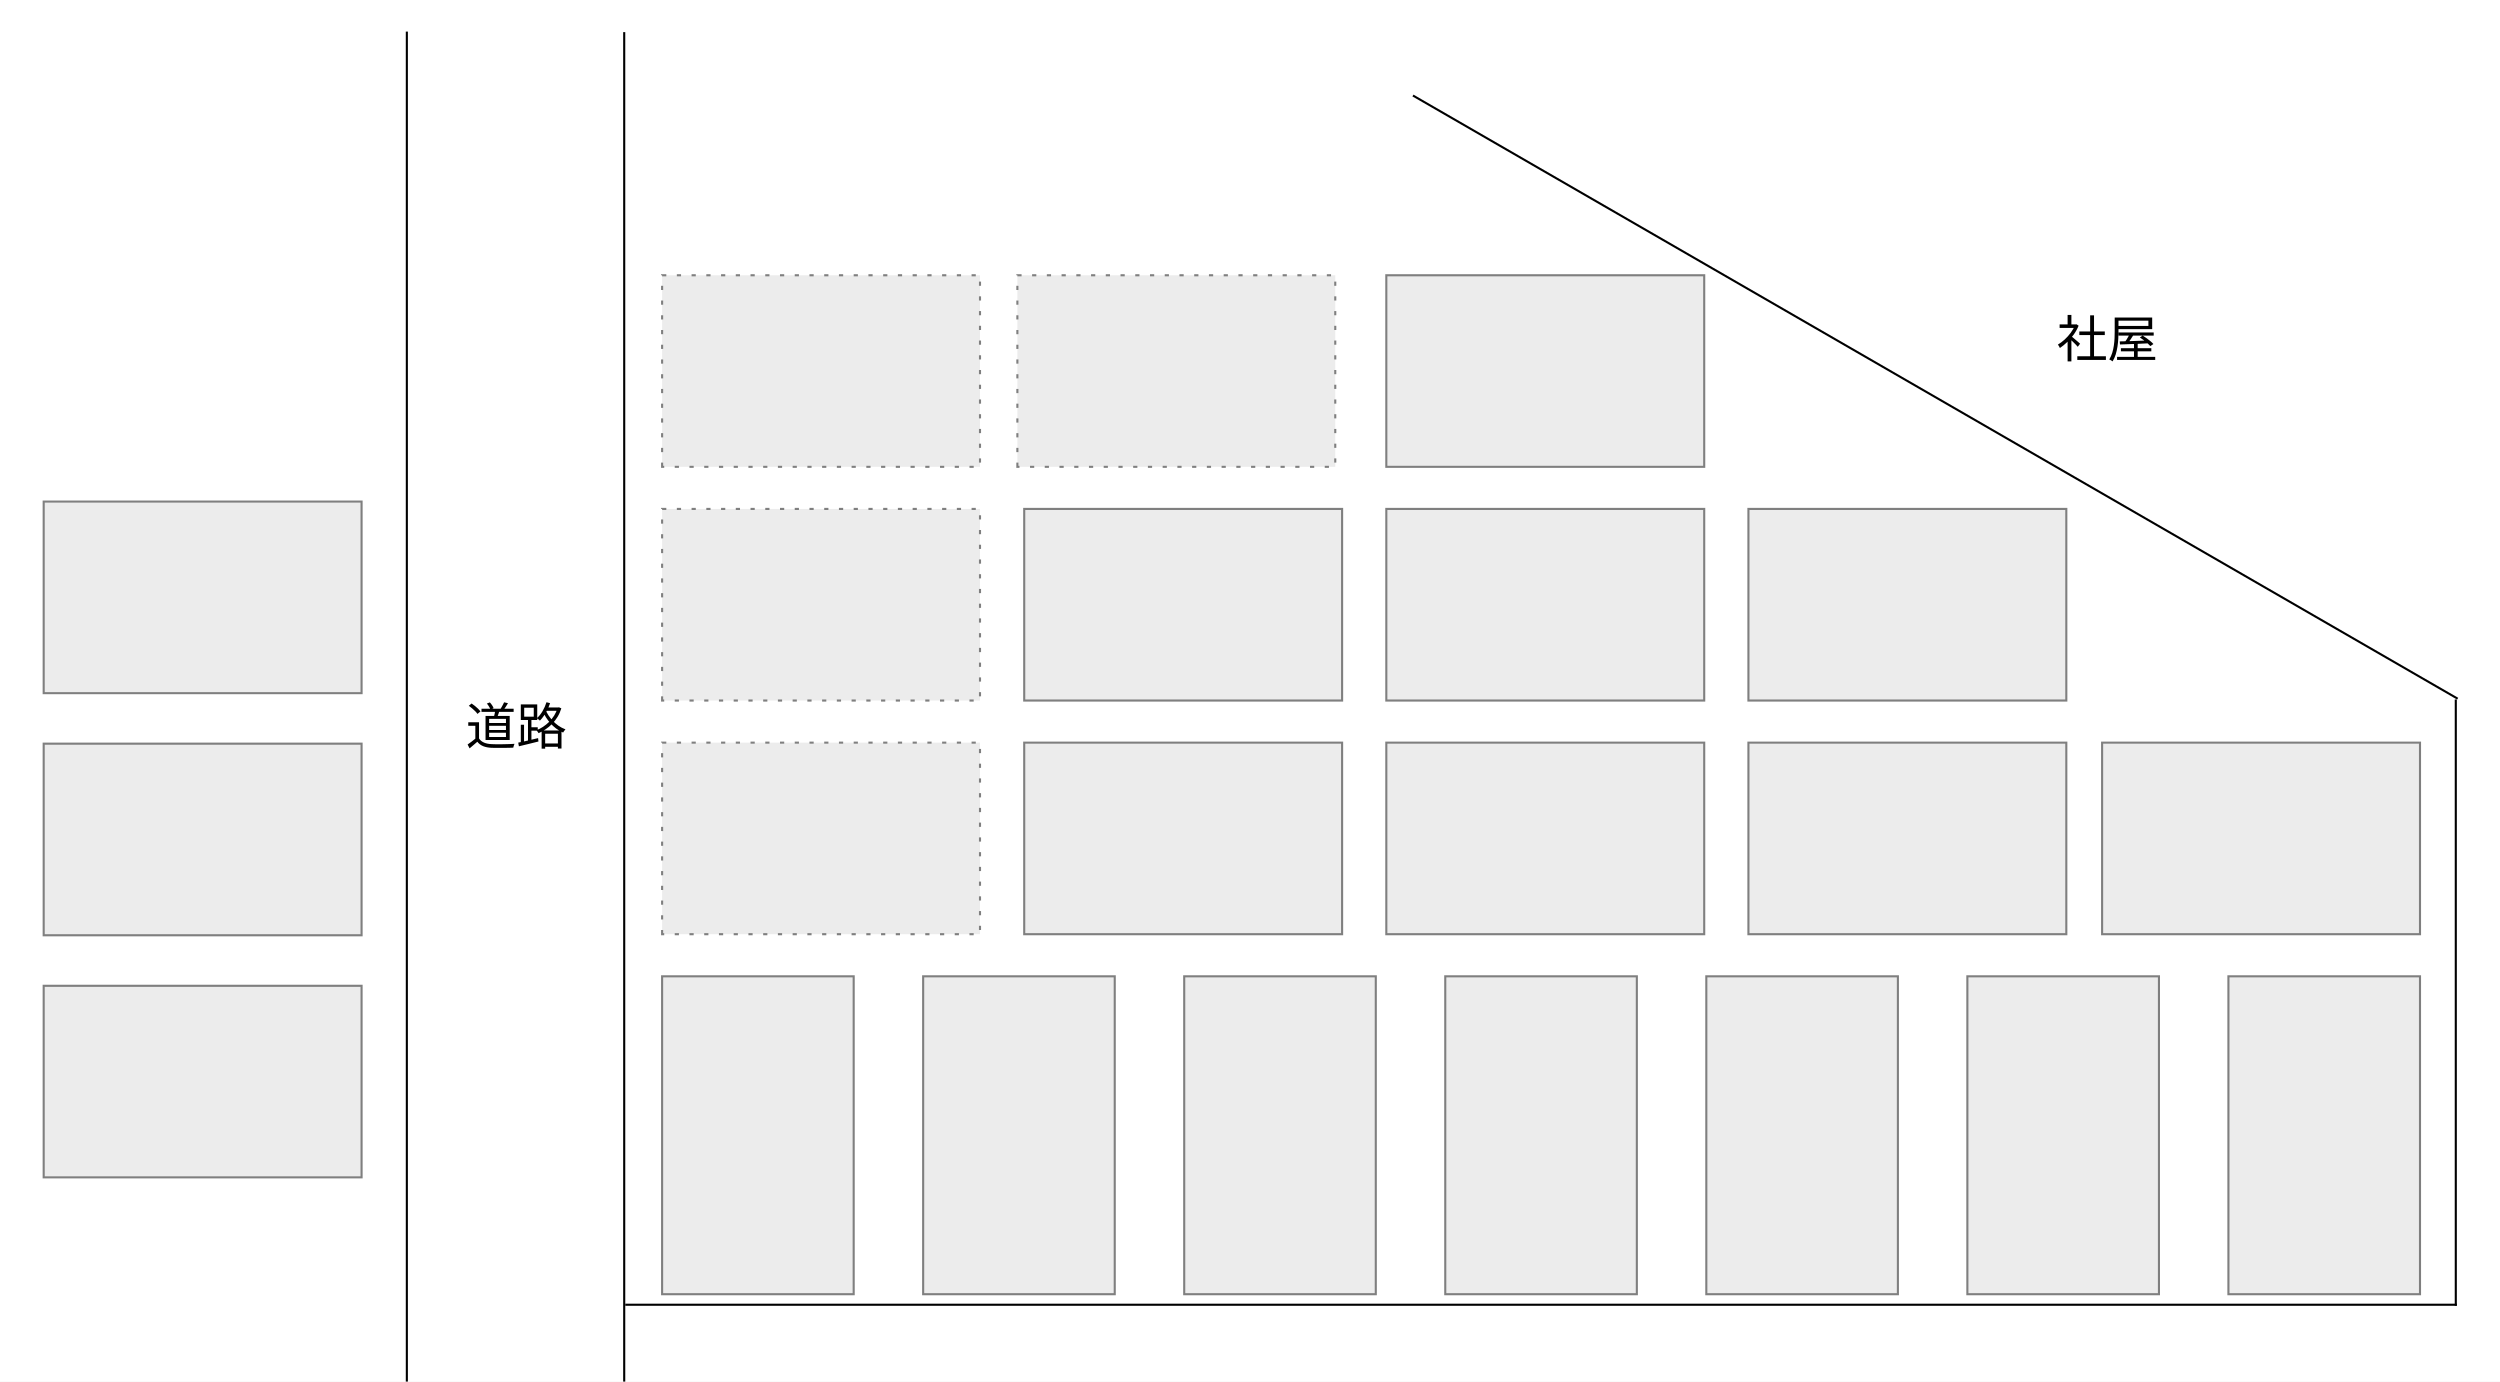
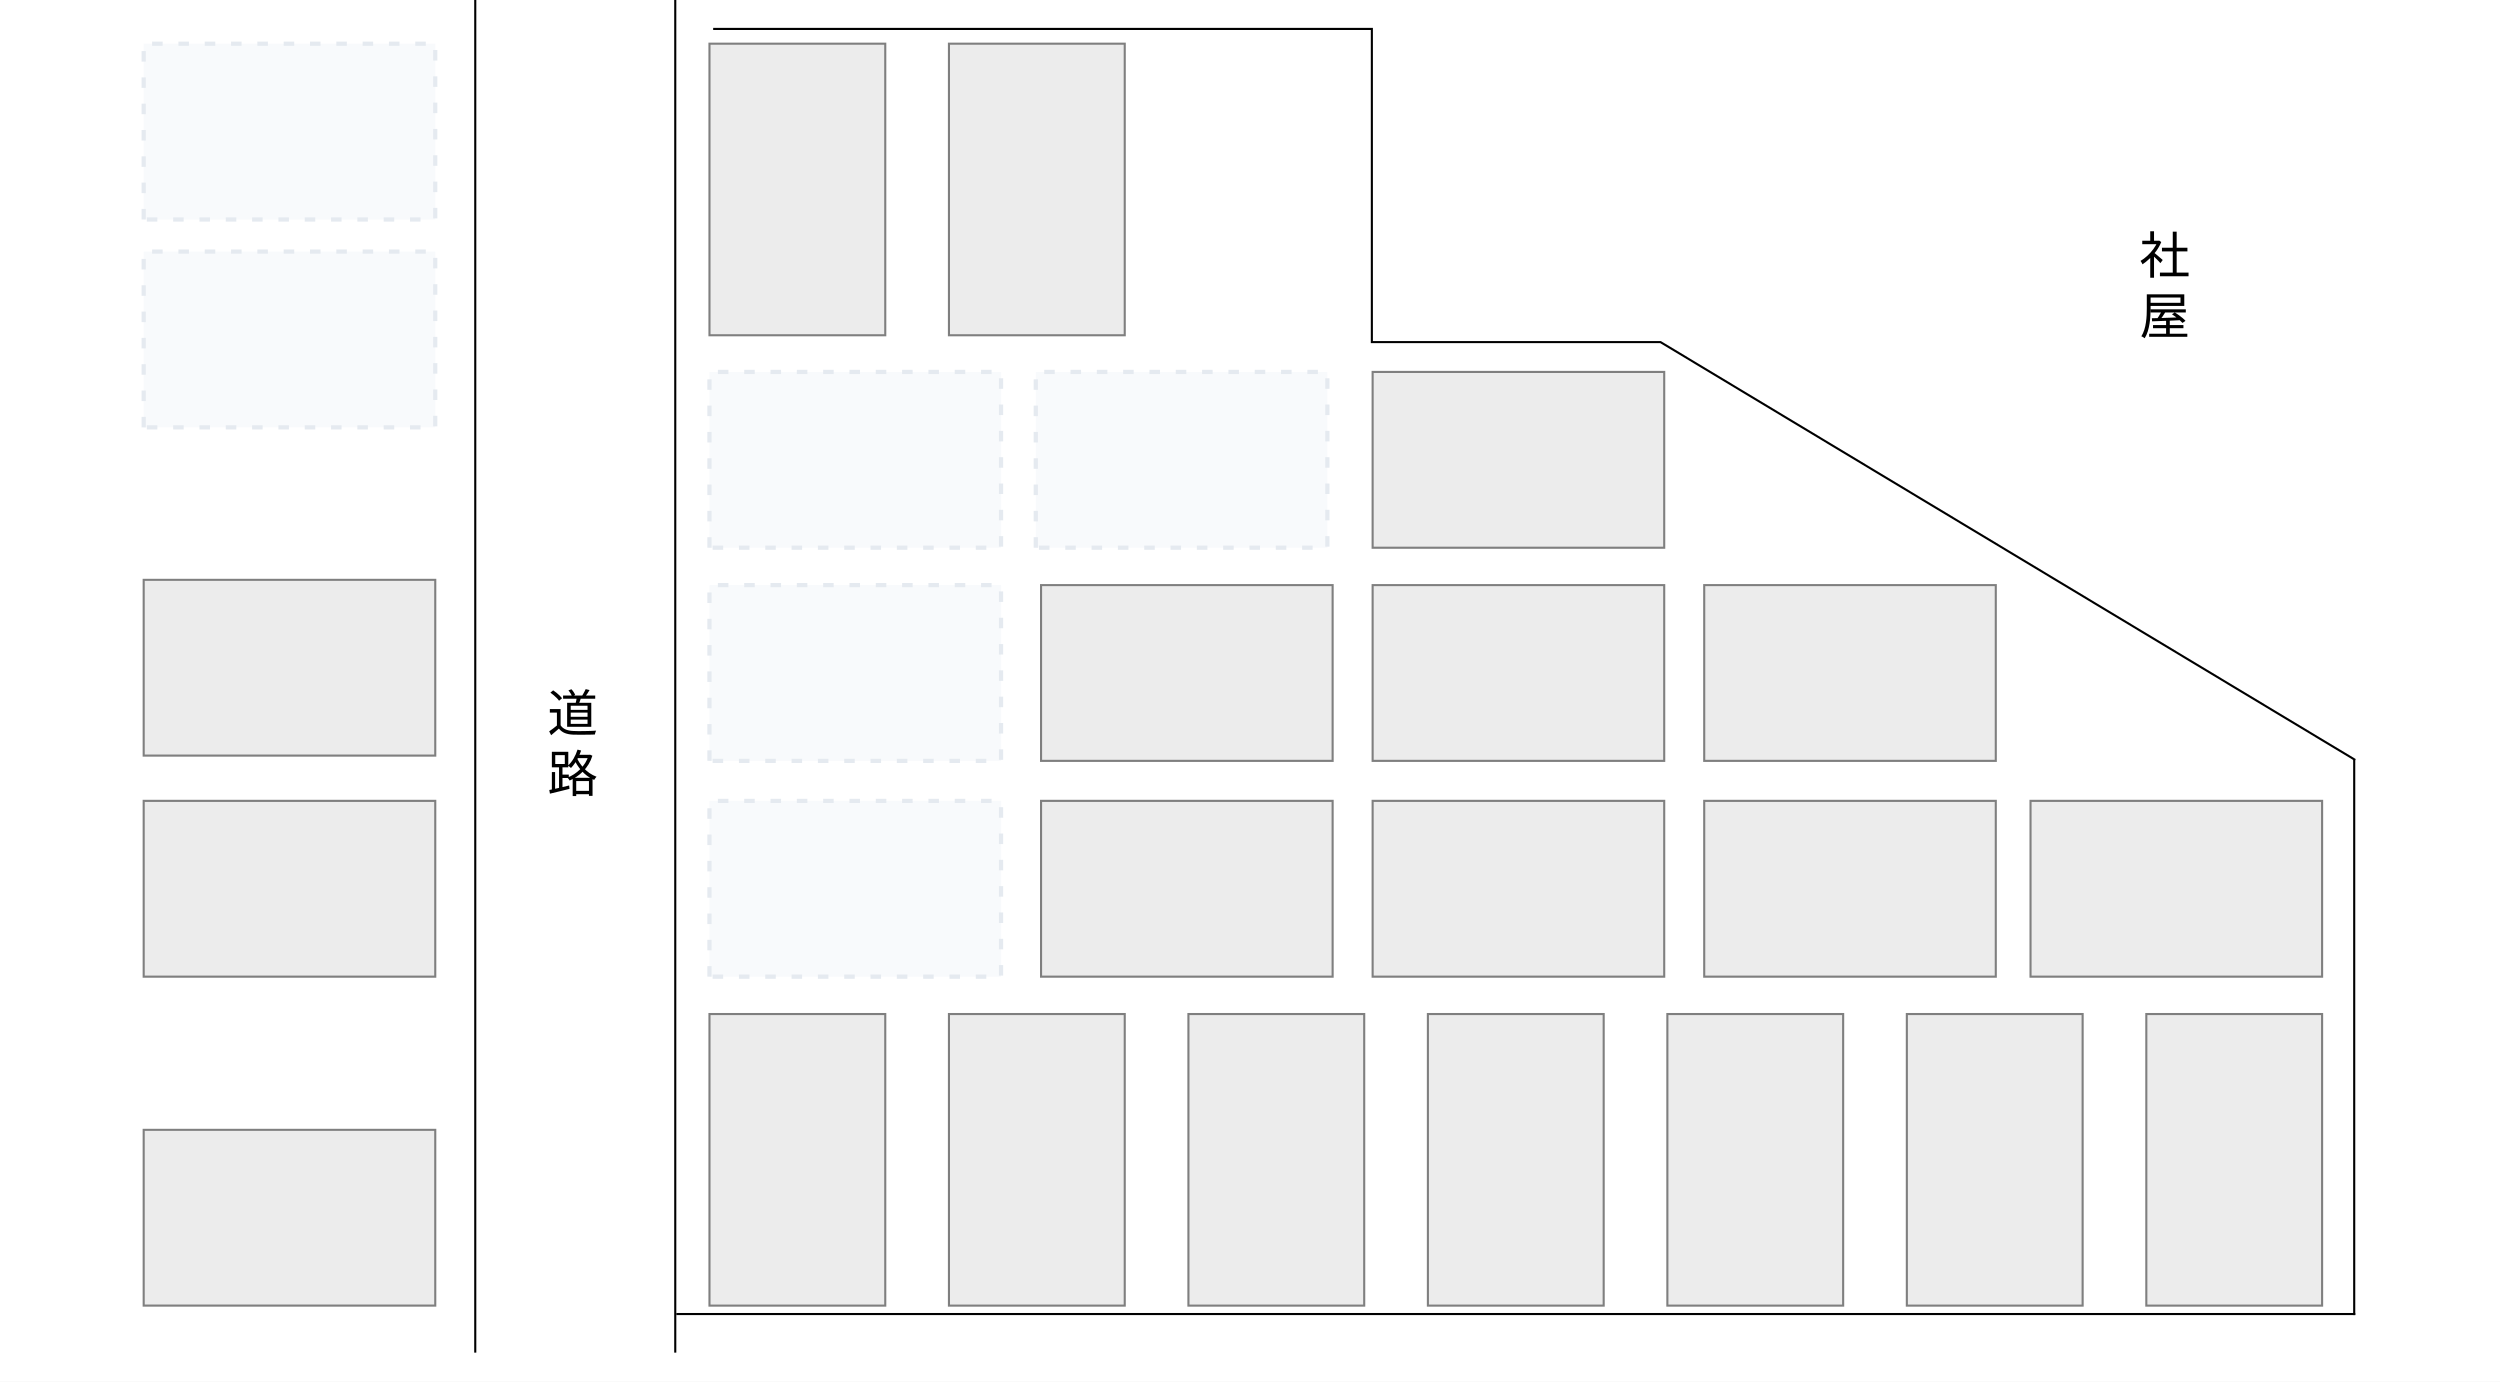
<svg xmlns="http://www.w3.org/2000/svg" width="950" height="525" viewBox="0 0 950 525" fill="none">
  <rect width="950" height="525" fill="#F5F5F5" />
  <g id="16:9" clip-path="url(#clip0_1_8)">
    <rect width="950" height="525" fill="white" />
-     <path id="éè·¯" d="M182.971 269.31H195.182V270.52H182.971V269.31ZM188.213 269.848L189.845 270.002C189.691 270.488 189.525 270.974 189.346 271.461C189.179 271.947 189.019 272.37 188.866 272.728L187.675 272.478C187.778 272.107 187.88 271.672 187.982 271.173C188.098 270.661 188.174 270.219 188.213 269.848ZM191.554 266.872L193.032 267.218C192.763 267.666 192.488 268.114 192.206 268.562C191.925 268.997 191.656 269.374 191.4 269.694L190.21 269.368C190.363 269.125 190.523 268.856 190.69 268.562C190.856 268.267 191.016 267.973 191.17 267.678C191.336 267.371 191.464 267.102 191.554 266.872ZM185.006 267.352L186.139 266.91C186.446 267.23 186.734 267.595 187.003 268.005C187.272 268.414 187.458 268.773 187.56 269.08L186.37 269.598C186.267 269.291 186.088 268.926 185.832 268.504C185.576 268.069 185.301 267.685 185.006 267.352ZM182.03 274.456V281.253H180.629V275.8H177.941V274.456H182.03ZM182.03 280.619C182.491 281.323 183.131 281.848 183.95 282.194C184.77 282.539 185.736 282.731 186.85 282.77C187.374 282.795 188.008 282.814 188.75 282.827C189.506 282.827 190.293 282.821 191.112 282.808C191.944 282.795 192.744 282.776 193.512 282.75C194.28 282.725 194.952 282.693 195.528 282.654C195.464 282.757 195.4 282.898 195.336 283.077C195.272 283.256 195.214 283.435 195.163 283.614C195.112 283.806 195.074 283.973 195.048 284.114C194.523 284.139 193.902 284.158 193.186 284.171C192.469 284.184 191.726 284.19 190.958 284.19C190.19 284.203 189.442 284.203 188.712 284.19C187.995 284.19 187.374 284.184 186.85 284.171C185.595 284.12 184.52 283.915 183.624 283.557C182.741 283.198 181.992 282.635 181.378 281.867C180.917 282.277 180.443 282.686 179.957 283.096C179.47 283.518 178.965 283.947 178.44 284.382L177.691 282.904C178.152 282.597 178.645 282.245 179.17 281.848C179.707 281.438 180.226 281.029 180.725 280.619H182.03ZM178.152 268.197L179.208 267.333C179.63 267.602 180.059 267.915 180.494 268.274C180.93 268.619 181.326 268.971 181.685 269.33C182.056 269.688 182.357 270.021 182.587 270.328L181.435 271.288C181.243 270.981 180.962 270.642 180.59 270.27C180.232 269.899 179.835 269.534 179.4 269.176C178.978 268.805 178.562 268.478 178.152 268.197ZM185.87 275.8V277.394H192.264V275.8H185.87ZM185.87 278.45V280.062H192.264V278.45H185.87ZM185.87 273.17V274.744H192.264V273.17H185.87ZM184.507 272.056H193.685V281.195H184.507V272.056ZM206.376 282.52H212.712V283.787H206.376V282.52ZM207.317 268.83H212.386V270.098H207.317V268.83ZM205.819 277.566H213.365V284.44H212.002V278.814H207.163V284.498H205.819V277.566ZM211.867 268.83H212.136L212.405 268.773L213.307 269.176C212.949 270.354 212.469 271.435 211.867 272.421C211.266 273.394 210.581 274.277 209.813 275.07C209.045 275.851 208.219 276.536 207.336 277.125C206.466 277.714 205.576 278.206 204.667 278.603C204.578 278.437 204.45 278.245 204.283 278.027C204.13 277.797 203.976 277.618 203.822 277.49C204.68 277.17 205.518 276.741 206.338 276.203C207.157 275.666 207.931 275.038 208.661 274.322C209.39 273.592 210.03 272.792 210.581 271.922C211.131 271.038 211.56 270.091 211.867 269.08V268.83ZM207.662 266.853L209.026 267.198C208.744 268.056 208.398 268.894 207.989 269.714C207.592 270.533 207.15 271.294 206.664 271.998C206.19 272.69 205.691 273.304 205.166 273.842C205.09 273.752 204.981 273.65 204.84 273.534C204.699 273.419 204.552 273.304 204.398 273.189C204.258 273.061 204.136 272.965 204.034 272.901C204.827 272.197 205.538 271.314 206.165 270.251C206.792 269.176 207.291 268.043 207.662 266.853ZM207.278 269.637C207.547 270.328 207.912 271.038 208.373 271.768C208.846 272.485 209.397 273.189 210.024 273.88C210.664 274.558 211.387 275.186 212.194 275.762C213.013 276.325 213.909 276.792 214.882 277.163C214.792 277.253 214.69 277.368 214.574 277.509C214.459 277.65 214.35 277.797 214.248 277.95C214.146 278.104 214.056 278.245 213.979 278.373C212.994 277.938 212.091 277.413 211.272 276.798C210.466 276.184 209.749 275.518 209.122 274.802C208.494 274.072 207.944 273.336 207.47 272.594C207.01 271.838 206.632 271.115 206.338 270.424L207.278 269.637ZM197.909 275.397H199.138V282.347H197.909V275.397ZM199.195 268.946V272.325H202.824V268.946H199.195ZM197.909 267.678H204.149V273.592H197.909V267.678ZM200.635 272.958H201.941V281.733H200.635V272.958ZM196.93 282.194C197.557 282.078 198.28 281.931 199.099 281.752C199.918 281.56 200.789 281.355 201.71 281.138C202.632 280.92 203.554 280.702 204.475 280.485L204.61 281.771C203.291 282.104 201.979 282.43 200.674 282.75C199.368 283.07 198.203 283.352 197.179 283.595L196.93 282.194ZM201.096 276.357H204.341V277.643H201.096V276.357Z" fill="black" />
-     <line id="Line 2" x1="237.2" y1="525.8" x2="237.2" y2="12.2" stroke="black" stroke-width="0.8" />
-     <line id="Line 3" x1="237.6" y1="495.8" x2="933.6" y2="495.8" stroke="black" stroke-width="0.8" />
-     <rect id="Rectangle 17" opacity="0.5" x="251.6" y="355" width="72.8" height="120.8" transform="rotate(-90 251.6 355)" fill="#D9D9D9" stroke="black" stroke-width="0.8" stroke-dasharray="1.6 4" />
-     <rect id="Rectangle 16" opacity="0.5" x="251.6" y="266.2" width="72.8" height="120.8" transform="rotate(-90 251.6 266.2)" fill="#D9D9D9" stroke="black" stroke-width="0.8" stroke-dasharray="1.6 4" />
-     <rect id="Rectangle 7" opacity="0.5" x="251.6" y="371" width="72.8" height="120.8" fill="#D9D9D9" stroke="black" stroke-width="0.8" />
-     <rect id="Rectangle 6" opacity="0.5" x="350.8" y="371" width="72.8" height="120.8" fill="#D9D9D9" stroke="black" stroke-width="0.8" />
-     <rect id="Rectangle 15" opacity="0.5" x="389.2" y="355" width="72.8" height="120.8" transform="rotate(-90 389.2 355)" fill="#D9D9D9" stroke="black" stroke-width="0.8" />
-     <rect id="Rectangle 14" opacity="0.5" x="389.2" y="266.2" width="72.8" height="120.8" transform="rotate(-90 389.2 266.2)" fill="#D9D9D9" stroke="black" stroke-width="0.8" />
-     <rect id="Rectangle 5" opacity="0.5" x="450" y="371" width="72.8" height="120.8" fill="#D9D9D9" stroke="black" stroke-width="0.8" />
-     <rect id="Rectangle 13" opacity="0.5" x="526.8" y="177.4" width="72.8" height="120.8" transform="rotate(-90 526.8 177.4)" fill="#D9D9D9" stroke="black" stroke-width="0.8" />
-     <rect id="Rectangle 12" opacity="0.5" x="526.8" y="266.2" width="72.8" height="120.8" transform="rotate(-90 526.8 266.2)" fill="#D9D9D9" stroke="black" stroke-width="0.8" />
-     <rect id="Rectangle 11" opacity="0.5" x="526.8" y="355" width="72.8" height="120.8" transform="rotate(-90 526.8 355)" fill="#D9D9D9" stroke="black" stroke-width="0.8" />
-     <path id="Line 1" d="M933.91 265.503L536.924 36.303" stroke="black" stroke-width="0.8" />
-     <rect id="Rectangle 4" opacity="0.5" x="549.2" y="371" width="72.8" height="120.8" fill="#D9D9D9" stroke="black" stroke-width="0.8" />
-     <rect id="Rectangle 3" opacity="0.5" x="648.4" y="371" width="72.8" height="120.8" fill="#D9D9D9" stroke="black" stroke-width="0.8" />
-     <rect id="Rectangle 10" opacity="0.5" x="664.4" y="266.2" width="72.8" height="120.8" transform="rotate(-90 664.4 266.2)" fill="#D9D9D9" stroke="black" stroke-width="0.8" />
-     <rect id="Rectangle 9" opacity="0.5" x="664.4" y="355" width="72.8" height="120.8" transform="rotate(-90 664.4 355)" fill="#D9D9D9" stroke="black" stroke-width="0.8" />
-     <rect id="Rectangle 1" opacity="0.5" x="747.6" y="371" width="72.8" height="120.8" fill="#D9D9D9" stroke="black" stroke-width="0.8" />
-     <path id="ç¤¾å±" d="M789.376 135.378H800.243V136.779H789.376V135.378ZM790.144 125.95H799.821V127.333H790.144V125.95ZM794.253 119.826H795.731V136.05H794.253V119.826ZM782.656 123.282H789.03V124.606H782.656V123.282ZM785.69 129.022L787.13 127.333V137.336H785.69V129.022ZM785.69 119.672H787.13V123.934H785.69V119.672ZM786.995 127.698C787.162 127.813 787.405 128.005 787.725 128.274C788.045 128.542 788.39 128.837 788.762 129.157C789.133 129.464 789.472 129.752 789.779 130.021C790.086 130.29 790.304 130.488 790.432 130.616L789.549 131.787C789.382 131.582 789.152 131.326 788.858 131.019C788.563 130.712 788.243 130.392 787.898 130.059C787.565 129.726 787.245 129.419 786.938 129.138C786.63 128.843 786.374 128.613 786.17 128.446L786.995 127.698ZM788.493 123.282H788.8L789.069 123.224L789.875 123.762C789.402 124.939 788.781 126.066 788.013 127.141C787.245 128.203 786.4 129.17 785.478 130.04C784.57 130.91 783.661 131.646 782.752 132.248C782.701 132.107 782.63 131.954 782.541 131.787C782.451 131.621 782.355 131.461 782.253 131.307C782.163 131.154 782.08 131.032 782.003 130.942C782.874 130.43 783.731 129.79 784.576 129.022C785.421 128.242 786.189 127.384 786.88 126.45C787.584 125.502 788.122 124.542 788.493 123.57V123.282ZM803.584 120.651H805.024V126.008C805.024 126.84 804.998 127.742 804.947 128.715C804.896 129.688 804.794 130.686 804.64 131.71C804.486 132.722 804.262 133.714 803.968 134.686C803.674 135.646 803.277 136.53 802.778 137.336C802.688 137.259 802.566 137.17 802.413 137.067C802.259 136.965 802.099 136.869 801.933 136.779C801.779 136.702 801.638 136.645 801.51 136.606C801.984 135.838 802.362 135 802.643 134.091C802.925 133.182 803.13 132.261 803.258 131.326C803.398 130.379 803.488 129.451 803.526 128.542C803.565 127.634 803.584 126.789 803.584 126.008V120.651ZM804.371 120.651H817.83V125.067H804.371V123.858H816.39V121.861H804.371V120.651ZM805.062 126.334H818.406V127.525H805.062V126.334ZM805.946 132.325H817.504V133.515H805.946V132.325ZM804.486 135.608H818.982V136.779H804.486V135.608ZM810.918 130.501H812.32V136.376H810.918V130.501ZM805.504 129.733C806.387 129.707 807.424 129.682 808.614 129.656C809.805 129.618 811.072 129.573 812.416 129.522C813.773 129.47 815.13 129.419 816.486 129.368L816.448 130.462C815.142 130.526 813.83 130.59 812.512 130.654C811.194 130.706 809.939 130.75 808.749 130.789C807.571 130.827 806.522 130.866 805.6 130.904L805.504 129.733ZM809.421 126.584L810.861 127.064C810.502 127.666 810.106 128.286 809.67 128.926C809.248 129.566 808.851 130.11 808.48 130.558L807.366 130.098C807.61 129.79 807.859 129.432 808.115 129.022C808.371 128.6 808.614 128.178 808.845 127.755C809.075 127.32 809.267 126.93 809.421 126.584ZM813.146 128.235L814.221 127.525C814.707 127.819 815.206 128.152 815.718 128.523C816.243 128.894 816.73 129.272 817.178 129.656C817.638 130.04 818.01 130.398 818.291 130.731L817.139 131.518C816.87 131.198 816.512 130.84 816.064 130.443C815.629 130.046 815.155 129.656 814.643 129.272C814.131 128.888 813.632 128.542 813.146 128.235Z" fill="black" />
-     <rect id="Rectangle 8" opacity="0.5" x="798.8" y="355" width="72.8" height="120.8" transform="rotate(-90 798.8 355)" fill="#D9D9D9" stroke="black" stroke-width="0.8" />
-     <rect id="Rectangle 2" opacity="0.5" x="846.8" y="371" width="72.8" height="120.8" fill="#D9D9D9" stroke="black" stroke-width="0.8" />
-     <line id="Line 4" x1="933.2" y1="496.2" x2="933.2" y2="265.8" stroke="black" stroke-width="0.8" />
-     <line id="Line 5" x1="154.6" y1="525.6" x2="154.6" y2="12" stroke="black" stroke-width="0.8" />
-     <rect id="Rectangle 18" opacity="0.5" x="386.6" y="177.4" width="72.8" height="120.8" transform="rotate(-90 386.6 177.4)" fill="#D9D9D9" stroke="black" stroke-width="0.8" stroke-dasharray="1.6 4" />
-     <rect id="Rectangle 19" opacity="0.5" x="251.6" y="177.4" width="72.8" height="120.8" transform="rotate(-90 251.6 177.4)" fill="#D9D9D9" stroke="black" stroke-width="0.8" stroke-dasharray="1.6 4" />
-     <rect id="Rectangle 20" opacity="0.5" x="16.6" y="263.4" width="72.8" height="120.8" transform="rotate(-90 16.6 263.4)" fill="#D9D9D9" stroke="black" stroke-width="0.8" />
-     <rect id="Rectangle 21" opacity="0.5" x="16.6" y="355.4" width="72.8" height="120.8" transform="rotate(-90 16.6 355.4)" fill="#D9D9D9" stroke="black" stroke-width="0.8" />
-     <rect id="Rectangle 22" opacity="0.5" x="16.6" y="447.4" width="72.8" height="120.8" transform="rotate(-90 16.6 447.4)" fill="#D9D9D9" stroke="black" stroke-width="0.8" />
+     <path id="éè·¯" d="M213.971 264.31H226.182V265.52H213.971V264.31ZM219.213 264.848L220.845 265.002C220.691 265.488 220.525 265.974 220.346 266.461C220.179 266.947 220.019 267.37 219.866 267.728L218.675 267.478C218.778 267.107 218.88 266.672 218.982 266.173C219.098 265.661 219.174 265.219 219.213 264.848ZM222.554 261.872L224.032 262.218C223.763 262.666 223.488 263.114 223.206 263.562C222.925 263.997 222.656 264.374 222.4 264.694L221.21 264.368C221.363 264.125 221.523 263.856 221.69 263.562C221.856 263.267 222.016 262.973 222.17 262.678C222.336 262.371 222.464 262.102 222.554 261.872ZM216.006 262.352L217.139 261.91C217.446 262.23 217.734 262.595 218.003 263.005C218.272 263.414 218.458 263.773 218.56 264.08L217.37 264.598C217.267 264.291 217.088 263.926 216.832 263.504C216.576 263.069 216.301 262.685 216.006 262.352ZM213.03 269.456V276.253H211.629V270.8H208.941V269.456H213.03ZM213.03 275.619C213.491 276.323 214.131 276.848 214.95 277.194C215.77 277.539 216.736 277.731 217.85 277.77C218.374 277.795 219.008 277.814 219.75 277.827C220.506 277.827 221.293 277.821 222.112 277.808C222.944 277.795 223.744 277.776 224.512 277.75C225.28 277.725 225.952 277.693 226.528 277.654C226.464 277.757 226.4 277.898 226.336 278.077C226.272 278.256 226.214 278.435 226.163 278.614C226.112 278.806 226.074 278.973 226.048 279.114C225.523 279.139 224.902 279.158 224.186 279.171C223.469 279.184 222.726 279.19 221.958 279.19C221.19 279.203 220.442 279.203 219.712 279.19C218.995 279.19 218.374 279.184 217.85 279.171C216.595 279.12 215.52 278.915 214.624 278.557C213.741 278.198 212.992 277.635 212.378 276.867C211.917 277.277 211.443 277.686 210.957 278.096C210.47 278.518 209.965 278.947 209.44 279.382L208.691 277.904C209.152 277.597 209.645 277.245 210.17 276.848C210.707 276.438 211.226 276.029 211.725 275.619H213.03ZM209.152 263.197L210.208 262.333C210.63 262.602 211.059 262.915 211.494 263.274C211.93 263.619 212.326 263.971 212.685 264.33C213.056 264.688 213.357 265.021 213.587 265.328L212.435 266.288C212.243 265.981 211.962 265.642 211.59 265.27C211.232 264.899 210.835 264.534 210.4 264.176C209.978 263.805 209.562 263.478 209.152 263.197ZM216.87 270.8V272.394H223.264V270.8H216.87ZM216.87 273.45V275.062H223.264V273.45H216.87ZM216.87 268.17V269.744H223.264V268.17H216.87ZM215.507 267.056H224.685V276.195H215.507V267.056ZM218.176 300.52H224.512V301.787H218.176V300.52ZM219.117 286.83H224.186V288.098H219.117V286.83ZM217.619 295.566H225.165V302.44H223.802V296.814H218.963V302.498H217.619V295.566ZM223.667 286.83H223.936L224.205 286.773L225.107 287.176C224.749 288.354 224.269 289.435 223.667 290.421C223.066 291.394 222.381 292.277 221.613 293.07C220.845 293.851 220.019 294.536 219.136 295.125C218.266 295.714 217.376 296.206 216.467 296.603C216.378 296.437 216.25 296.245 216.083 296.027C215.93 295.797 215.776 295.618 215.622 295.49C216.48 295.17 217.318 294.741 218.138 294.203C218.957 293.666 219.731 293.038 220.461 292.322C221.19 291.592 221.83 290.792 222.381 289.922C222.931 289.038 223.36 288.091 223.667 287.08V286.83ZM219.462 284.853L220.826 285.198C220.544 286.056 220.198 286.894 219.789 287.714C219.392 288.533 218.95 289.294 218.464 289.998C217.99 290.69 217.491 291.304 216.966 291.842C216.89 291.752 216.781 291.65 216.64 291.534C216.499 291.419 216.352 291.304 216.198 291.189C216.058 291.061 215.936 290.965 215.834 290.901C216.627 290.197 217.338 289.314 217.965 288.251C218.592 287.176 219.091 286.043 219.462 284.853ZM219.078 287.637C219.347 288.328 219.712 289.038 220.173 289.768C220.646 290.485 221.197 291.189 221.824 291.88C222.464 292.558 223.187 293.186 223.994 293.762C224.813 294.325 225.709 294.792 226.682 295.163C226.592 295.253 226.49 295.368 226.374 295.509C226.259 295.65 226.15 295.797 226.048 295.95C225.946 296.104 225.856 296.245 225.779 296.373C224.794 295.938 223.891 295.413 223.072 294.798C222.266 294.184 221.549 293.518 220.922 292.802C220.294 292.072 219.744 291.336 219.27 290.594C218.81 289.838 218.432 289.115 218.138 288.424L219.078 287.637ZM209.709 293.397H210.938V300.347H209.709V293.397ZM210.995 286.946V290.325H214.624V286.946H210.995ZM209.709 285.678H215.949V291.592H209.709V285.678ZM212.435 290.958H213.741V299.733H212.435V290.958ZM208.73 300.194C209.357 300.078 210.08 299.931 210.899 299.752C211.718 299.56 212.589 299.355 213.51 299.138C214.432 298.92 215.354 298.702 216.275 298.485L216.41 299.771C215.091 300.104 213.779 300.43 212.474 300.75C211.168 301.07 210.003 301.352 208.979 301.595L208.73 300.194ZM212.896 294.357H216.141V295.643H212.896V294.357Z" fill="black" />
+     <line id="Line 2" x1="256.6" y1="514" x2="256.6" y2="1.74846e-08" stroke="black" stroke-width="0.8" />
+     <line id="Line 3" x1="257" y1="499.334" x2="895" y2="499.334" stroke="black" stroke-width="0.8" />
+     <rect id="Rectangle 17" opacity="0.5" x="269.6" y="371.134" width="66.8" height="110.8" transform="rotate(-90 269.6 371.134)" fill="#F1F5F9" stroke="#CBD5E1" stroke-width="1.6" stroke-dasharray="4 6" />
+     <rect id="Rectangle 16" opacity="0.5" x="269.6" y="289.134" width="66.8" height="110.8" transform="rotate(-90 269.6 289.134)" fill="#F1F5F9" stroke="#CBD5E1" stroke-width="1.6" stroke-dasharray="4 6" />
+     <rect id="Rectangle 7" opacity="0.5" x="269.6" y="385.334" width="66.8" height="110.8" fill="#D9D9D9" stroke="black" stroke-width="0.8" />
+     <rect id="Rectangle 6" opacity="0.5" x="360.6" y="385.334" width="66.8" height="110.8" fill="#D9D9D9" stroke="black" stroke-width="0.8" />
+     <rect id="Rectangle 15" opacity="0.5" x="395.6" y="371.134" width="66.8" height="110.8" transform="rotate(-90 395.6 371.134)" fill="#D9D9D9" stroke="black" stroke-width="0.8" />
+     <rect id="Rectangle 14" opacity="0.5" x="395.6" y="289.134" width="66.8" height="110.8" transform="rotate(-90 395.6 289.134)" fill="#D9D9D9" stroke="black" stroke-width="0.8" />
+     <rect id="Rectangle 5" opacity="0.5" x="451.6" y="385.334" width="66.8" height="110.8" fill="#D9D9D9" stroke="black" stroke-width="0.8" />
+     <rect id="Rectangle 13" opacity="0.5" x="521.6" y="208.134" width="66.8" height="110.8" transform="rotate(-90 521.6 208.134)" fill="#D9D9D9" stroke="black" stroke-width="0.8" />
+     <rect id="Rectangle 12" opacity="0.5" x="521.6" y="289.134" width="66.8" height="110.8" transform="rotate(-90 521.6 289.134)" fill="#D9D9D9" stroke="black" stroke-width="0.8" />
+     <rect id="Rectangle 11" opacity="0.5" x="521.6" y="371.134" width="66.8" height="110.8" transform="rotate(-90 521.6 371.134)" fill="#D9D9D9" stroke="black" stroke-width="0.8" />
+     <path id="Line 1" d="M895 288.796L631 130L521.305 130L521.305 11L271 11" stroke="black" stroke-width="0.8" />
+     <rect id="Rectangle 4" opacity="0.5" x="542.6" y="385.334" width="66.8" height="110.8" fill="#D9D9D9" stroke="black" stroke-width="0.8" />
+     <rect id="Rectangle 3" opacity="0.5" x="633.6" y="385.334" width="66.8" height="110.8" fill="#D9D9D9" stroke="black" stroke-width="0.8" />
+     <rect id="Rectangle 10" opacity="0.5" x="647.6" y="289.134" width="66.8" height="110.8" transform="rotate(-90 647.6 289.134)" fill="#D9D9D9" stroke="black" stroke-width="0.8" />
+     <rect id="Rectangle 9" opacity="0.5" x="647.6" y="371.134" width="66.8" height="110.8" transform="rotate(-90 647.6 371.134)" fill="#D9D9D9" stroke="black" stroke-width="0.8" />
+     <rect id="Rectangle 1" opacity="0.5" x="724.6" y="385.334" width="66.8" height="110.8" fill="#D9D9D9" stroke="black" stroke-width="0.8" />
+     <path id="ç¤¾å±" d="M820.776 103.578H831.643V104.979H820.776V103.578ZM821.544 94.15H831.221V95.533H821.544V94.15ZM825.653 88.026H827.131V104.25H825.653V88.026ZM814.056 91.482H820.43V92.806H814.056V91.482ZM817.09 97.222L818.53 95.533V105.536H817.09V97.222ZM817.09 87.872H818.53V92.134H817.09V87.872ZM818.395 95.898C818.562 96.013 818.805 96.205 819.125 96.474C819.445 96.742 819.79 97.037 820.162 97.357C820.533 97.664 820.872 97.952 821.179 98.221C821.486 98.49 821.704 98.688 821.832 98.816L820.949 99.987C820.782 99.782 820.552 99.526 820.258 99.219C819.963 98.912 819.643 98.592 819.298 98.259C818.965 97.926 818.645 97.619 818.338 97.338C818.03 97.043 817.774 96.813 817.57 96.646L818.395 95.898ZM819.893 91.482H820.2L820.469 91.424L821.275 91.962C820.802 93.139 820.181 94.266 819.413 95.341C818.645 96.403 817.8 97.37 816.878 98.24C815.97 99.11 815.061 99.846 814.152 100.448C814.101 100.307 814.03 100.154 813.941 99.987C813.851 99.821 813.755 99.661 813.653 99.507C813.563 99.354 813.48 99.232 813.403 99.142C814.274 98.63 815.131 97.99 815.976 97.222C816.821 96.442 817.589 95.584 818.28 94.65C818.984 93.702 819.522 92.742 819.893 91.77V91.482ZM815.784 111.851H817.224V117.208C817.224 118.04 817.198 118.942 817.147 119.915C817.096 120.888 816.994 121.886 816.84 122.91C816.686 123.922 816.462 124.914 816.168 125.886C815.874 126.846 815.477 127.73 814.978 128.536C814.888 128.459 814.766 128.37 814.613 128.267C814.459 128.165 814.299 128.069 814.133 127.979C813.979 127.902 813.838 127.845 813.71 127.806C814.184 127.038 814.562 126.2 814.843 125.291C815.125 124.382 815.33 123.461 815.458 122.526C815.598 121.579 815.688 120.651 815.726 119.742C815.765 118.834 815.784 117.989 815.784 117.208V111.851ZM816.571 111.851H830.03V116.267H816.571V115.058H828.59V113.061H816.571V111.851ZM817.262 117.534H830.606V118.725H817.262V117.534ZM818.146 123.525H829.704V124.715H818.146V123.525ZM816.686 126.808H831.182V127.979H816.686V126.808ZM823.118 121.701H824.52V127.576H823.118V121.701ZM817.704 120.933C818.587 120.907 819.624 120.882 820.814 120.856C822.005 120.818 823.272 120.773 824.616 120.722C825.973 120.67 827.33 120.619 828.686 120.568L828.648 121.662C827.342 121.726 826.03 121.79 824.712 121.854C823.394 121.906 822.139 121.95 820.949 121.989C819.771 122.027 818.722 122.066 817.8 122.104L817.704 120.933ZM821.621 117.784L823.061 118.264C822.702 118.866 822.306 119.486 821.87 120.126C821.448 120.766 821.051 121.31 820.68 121.758L819.566 121.298C819.81 120.99 820.059 120.632 820.315 120.222C820.571 119.8 820.814 119.378 821.045 118.955C821.275 118.52 821.467 118.13 821.621 117.784ZM825.346 119.435L826.421 118.725C826.907 119.019 827.406 119.352 827.918 119.723C828.443 120.094 828.93 120.472 829.378 120.856C829.838 121.24 830.21 121.598 830.491 121.931L829.339 122.718C829.07 122.398 828.712 122.04 828.264 121.643C827.829 121.246 827.355 120.856 826.843 120.472C826.331 120.088 825.832 119.742 825.346 119.435Z" fill="black" />
+     <rect id="Rectangle 8" opacity="0.5" x="771.6" y="371.134" width="66.8" height="110.8" transform="rotate(-90 771.6 371.134)" fill="#D9D9D9" stroke="black" stroke-width="0.8" />
+     <rect id="Rectangle 2" opacity="0.5" x="815.6" y="385.334" width="66.8" height="110.8" fill="#D9D9D9" stroke="black" stroke-width="0.8" />
+     <line id="Line 4" x1="894.6" y1="499.734" x2="894.6" y2="288.734" stroke="black" stroke-width="0.8" />
+     <line id="Line 5" x1="180.6" y1="514" x2="180.6" y2="1.74846e-08" stroke="black" stroke-width="0.8" />
+     <rect id="Rectangle 18" opacity="0.5" x="393.6" y="208.134" width="66.8" height="110.8" transform="rotate(-90 393.6 208.134)" fill="#F1F5F9" stroke="#CBD5E1" stroke-width="1.6" stroke-dasharray="4 6" />
+     <rect id="Rectangle 19" opacity="0.5" x="269.6" y="208.134" width="66.8" height="110.8" transform="rotate(-90 269.6 208.134)" fill="#F1F5F9" stroke="#CBD5E1" stroke-width="1.6" stroke-dasharray="4 6" />
+     <rect id="Rectangle 20" opacity="0.5" x="54.6" y="287.134" width="66.8" height="110.8" transform="rotate(-90 54.6 287.134)" fill="#D9D9D9" stroke="black" stroke-width="0.8" />
+     <rect id="Rectangle 21" opacity="0.5" x="54.6" y="371.134" width="66.8" height="110.8" transform="rotate(-90 54.6 371.134)" fill="#D9D9D9" stroke="black" stroke-width="0.8" />
+     <rect id="Rectangle 22" opacity="0.5" x="54.6" y="496.134" width="66.8" height="110.8" transform="rotate(-90 54.6 496.134)" fill="#D9D9D9" stroke="black" stroke-width="0.8" />
+     <rect id="Rectangle 23" opacity="0.5" x="269.6" y="16.6" width="66.8" height="110.8" fill="#D9D9D9" stroke="black" stroke-width="0.8" />
+     <rect id="Rectangle 24" opacity="0.5" x="360.6" y="16.6" width="66.8" height="110.8" fill="#D9D9D9" stroke="black" stroke-width="0.8" />
+     <rect id="Rectangle 25" opacity="0.5" x="54.6" y="83.4" width="66.8" height="110.8" transform="rotate(-90 54.6 83.4)" fill="#F1F5F9" stroke="#CBD5E1" stroke-width="1.6" stroke-dasharray="4 6" />
+     <rect id="Rectangle 26" opacity="0.5" x="54.6" y="162.4" width="66.8" height="110.8" transform="rotate(-90 54.6 162.4)" fill="#F1F5F9" stroke="#CBD5E1" stroke-width="1.6" stroke-dasharray="4 6" />
  </g>
  <defs>
    <clipPath id="clip0_1_8">
      <rect width="950" height="525" fill="white" />
    </clipPath>
  </defs>
</svg>
